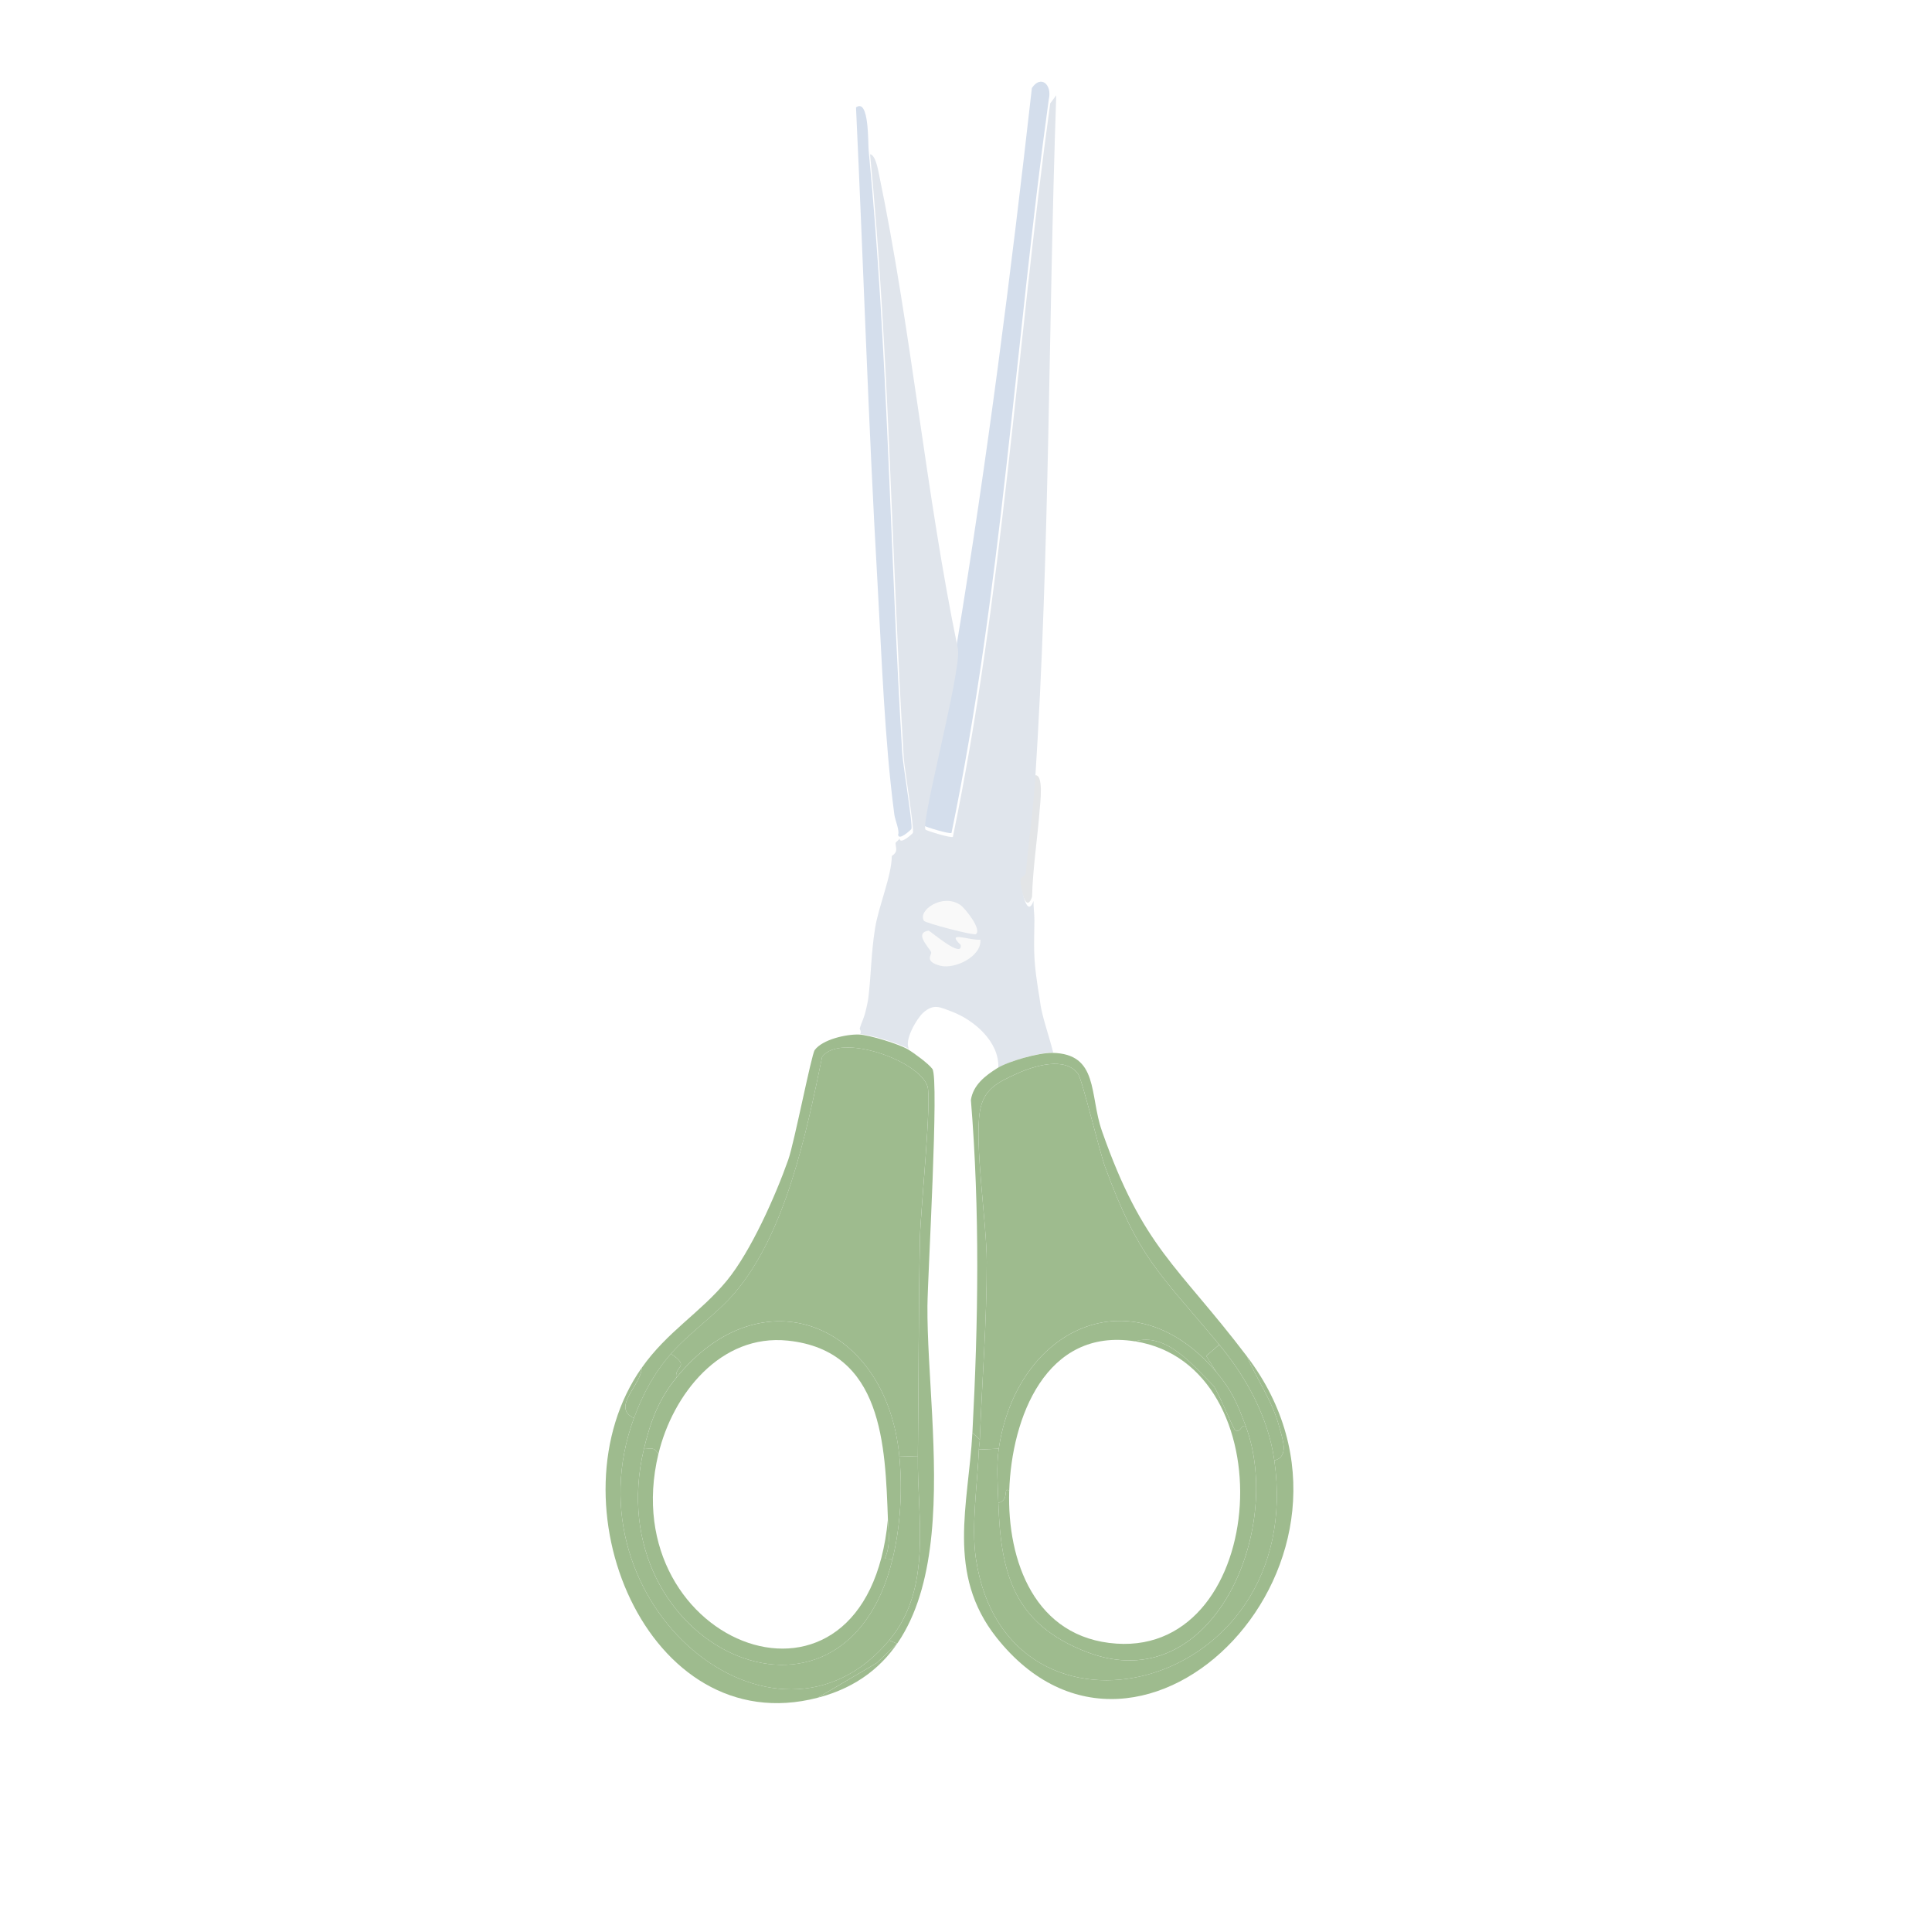
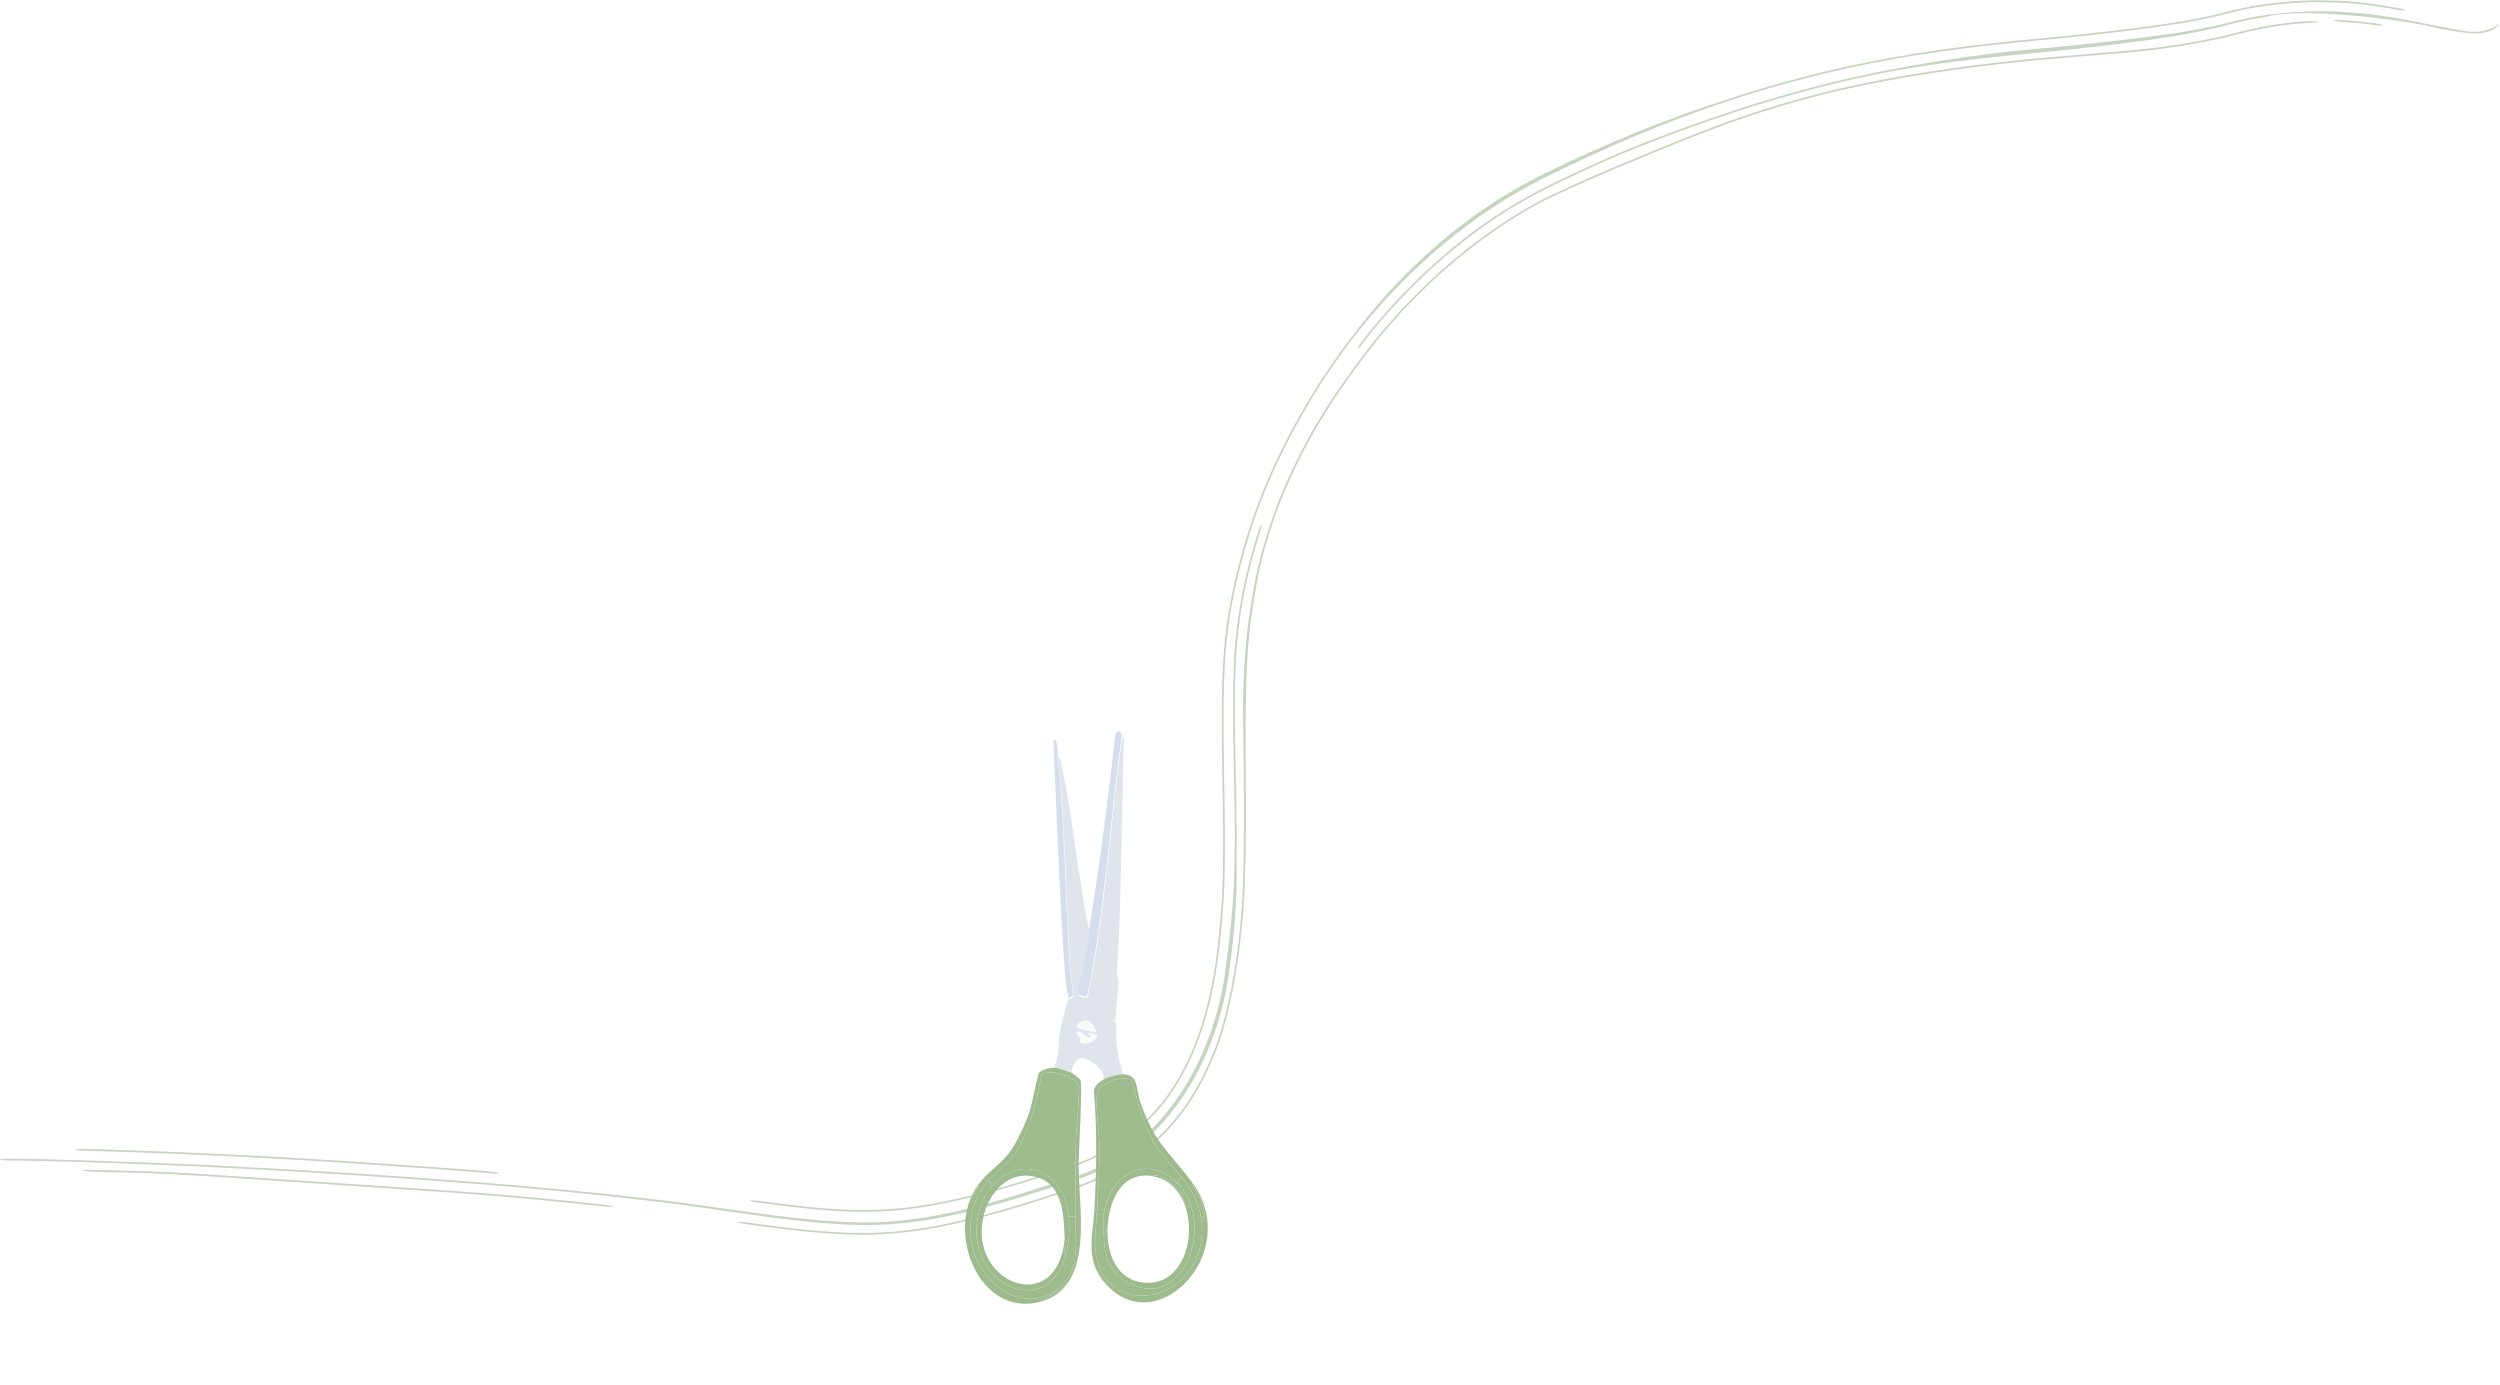
- <svg xmlns="http://www.w3.org/2000/svg" width="456" height="458" viewBox="0 0 456 458" fill="none">
-   <path d="M248.657 23.567C240.667 81.462 237.463 140.159 225.595 197.451C225.255 197.814 219.272 196.006 219.101 195.717C217.967 193.866 227.569 158.358 226.803 152.963C234.052 109.123 239.67 65.023 244.651 20.874C246.788 17.653 249.499 20.076 248.657 23.567Z" fill="#D4DEEC" />
-   <path d="M205.946 35.634C210.519 82.754 211.03 131.354 213.929 178.716C214.087 181.306 216.484 195.728 216.085 196.524C216.008 196.676 213.019 199.463 212.937 197.847C213.348 197.009 212.198 194.302 212.049 193.156C209.695 175.274 209.063 155.847 208.028 137.753C205.883 100.424 204.704 62.552 202.954 25.46C206.098 23.212 205.771 33.818 205.95 35.629L205.946 35.634Z" fill="#D4DEEC" />
-   <path d="M246.477 192.276C246.089 197.635 244.836 206.163 244.693 212.631C242.983 217.412 241.54 208.21 241.588 207.536C241.611 207.23 242.848 206.438 242.876 206.127C243.5 198.724 244.6 191.315 245.08 183.896C247.679 182.727 246.561 190.981 246.472 192.281L246.477 192.276Z" fill="#E3E5E7" />
-   <path d="M245.427 184.829C244.947 192.248 243.842 199.663 243.223 207.06C243.195 207.372 241.958 208.164 241.935 208.47C241.882 209.148 243.326 218.35 245.04 213.565C245.007 214.9 245.268 216.777 245.253 218.286C245.186 224.381 244.971 226.807 245.923 233.124C246.075 234.131 246.214 235.143 246.398 236.144C246.582 237.145 246.661 238.183 246.872 239.164C247.618 242.653 248.849 246.046 249.705 249.512C246.573 249.459 239.324 251.49 236.69 253.141C236.987 247.008 230.989 241.803 225.612 239.787C222.866 238.758 221.381 237.844 218.867 240.091C217.354 241.447 214.263 246.701 215.538 248.69C213.45 247.437 206.43 245.25 203.89 245.161C204.345 244.789 203.813 243.878 203.829 243.812C204.27 242.302 204.885 241.367 205.317 239.352C205.519 238.403 205.747 237.61 205.869 236.624C206.566 230.945 206.522 225.961 207.483 219.993C208.307 214.864 211.421 207.557 211.443 202.918C212.957 201.901 212.411 201.189 212.317 199.837C212.574 199.46 213.114 199.13 213.283 198.78C213.366 200.396 216.355 197.609 216.432 197.457C216.83 196.652 214.434 182.23 214.275 179.65C211.372 132.292 210.861 83.692 206.289 36.572C207.534 36.682 208.157 40.121 208.347 41.038C216.109 78.335 219.429 116.666 227.129 153.897C227.905 159.291 218.293 194.799 219.427 196.651C219.602 196.934 225.581 198.747 225.921 198.385C237.803 141.097 241.007 82.4 248.997 24.505L250.433 22.584C248.539 76.56 248.925 130.91 245.431 184.834L245.427 184.829Z" fill="#E0E5EC" />
-   <path d="M232.442 222.759C232.78 226.743 226.374 229.828 222.922 228.934C218.935 227.896 221.066 226.282 220.746 225.653C220.126 224.422 216.682 221.142 220.18 220.609C220.704 220.822 228.385 227.432 227.762 223.984C224.069 220.522 230.019 223.026 232.433 222.759L232.442 222.759Z" fill="#F9F9F9" />
-   <path d="M227.679 214.528C228.844 215.317 232.873 220.38 231.371 221.452C230.856 221.823 219.412 218.826 219.068 218.291C217.486 215.854 223.448 211.664 227.684 214.523L227.679 214.528Z" fill="#F9F9F9" />
-   <path d="M193.846 402.477L207.834 394.244L212.694 389.631L210.803 388.87C221.164 376.491 217.444 359.921 217.621 345.308C217.831 327.917 217.755 310.469 218.132 293.079C218.264 287.204 220.937 260.698 219.904 257.523C217.895 251.355 199.128 244.778 194.926 250.541C191.217 268.456 186.316 292.35 174.14 306.561C169.862 311.554 163.413 315.956 159.078 320.924C155.043 325.555 152.405 330.489 150.306 336.189C144.865 333.583 152.098 328.304 152.134 324.279C158.183 315.66 166.042 311.227 172.317 303.602C178.008 296.684 183.887 283.461 186.902 274.896C188.33 270.832 192.379 250.013 193.163 248.931C195.007 246.399 200.69 245.143 203.639 245.25C206.18 245.339 213.199 247.526 215.288 248.779C216.701 249.627 220.215 252.199 221.07 253.415C222.693 255.712 219.945 302.478 219.89 309.558C219.661 339.731 231.4 392.716 193.846 402.477Z" fill="#9EBB8E" />
-   <path d="M150.301 336.181C134.058 380.353 183.77 421.162 210.802 388.866L212.693 389.628L207.833 394.24L193.846 402.473C153.368 413 129.965 355.843 152.128 324.271C152.092 328.296 144.86 333.575 150.301 336.181Z" fill="#9EBB8E" />
-   <path d="M217.62 345.308L213.221 345.169C210.186 313.769 180.609 301.621 160.343 326.607C159.861 323.731 163.818 324.122 159.072 320.92C163.412 315.947 169.856 311.55 174.134 306.556C186.31 292.346 191.211 268.452 194.919 250.537C199.126 244.769 217.893 251.355 219.898 257.518C220.935 260.698 218.254 287.204 218.125 293.075C217.745 310.469 217.824 327.912 217.615 345.304L217.62 345.308Z" fill="#9EBB8E" />
-   <path d="M210.803 388.869C183.775 421.169 134.058 380.356 150.301 336.184C152.399 330.484 155.037 325.55 159.073 320.919C163.819 324.121 159.862 323.731 160.343 326.607C156.086 331.858 154.192 337.073 152.659 343.512C141.551 390.257 200.014 417.385 211.62 369.571C213.509 361.792 213.993 353.137 213.221 345.169L217.62 345.308C217.443 359.92 221.163 376.491 210.803 388.869Z" fill="#9EBB8E" />
-   <path d="M213.221 345.17C213.993 353.139 213.509 361.794 211.62 369.572L209.76 369.485C211.238 366.423 210.635 363.127 210.519 360.16C209.871 342.738 209.366 320.186 186.813 317.811C170.785 316.128 159.468 330.582 156.097 344.714C155.033 342.971 154.581 343.417 152.664 343.518C154.193 337.084 156.091 331.864 160.348 326.612C180.61 301.631 210.187 313.77 213.226 345.174L213.221 345.17Z" fill="#9EBB8E" />
-   <path d="M211.621 369.571C200.019 417.389 141.556 390.261 152.66 343.511C154.576 343.411 155.028 342.965 156.093 344.708C145.253 390.113 205.567 413.44 210.52 360.159C210.631 363.13 211.238 366.422 209.761 369.483L211.621 369.571Z" fill="#9EBB8E" />
-   <path d="M295.619 321.509C298.074 327.18 301.712 332.186 303.3 338.225C304.075 341.157 305.726 345.322 302.138 346.216C300.707 336.06 295.575 326.58 289.07 318.759C274.777 301.565 270.016 298.438 261.991 276.563C260.703 273.057 256.606 255.938 255.59 254.549C252.535 250.359 245.059 252.697 241.063 254.53C236.496 256.62 233.246 258.133 232.339 263.372C231.006 271.065 233.94 289.893 233.954 299.118C233.975 313.203 232.835 327.211 232.312 341.261L230.55 339.651C231.95 313.373 232.339 287.049 230.194 260.765C230.719 257.224 233.582 255.011 236.44 253.22C239.073 251.569 246.323 249.538 249.455 249.591C260.559 249.779 258.245 259.517 261.273 268.147C271.048 295.979 279.044 299.706 295.615 321.505L295.619 321.509Z" fill="#9EBB8E" />
-   <path d="M230.547 339.657L232.31 341.267C232.284 342.023 232.105 342.887 232.079 343.643C231.775 351.665 230.219 361.687 231.387 369.522C238.704 418.361 309.93 401.432 302.14 346.218C305.723 345.32 304.073 341.154 303.301 338.226C301.709 332.183 298.076 327.182 295.621 321.511C331.716 368.994 270.613 431.496 236.287 388.224C224.247 373.044 229.638 356.622 230.547 339.657Z" fill="#9EBB8E" />
-   <path d="M289.075 318.765L285.988 321.436L288.357 325.213C268.455 301.815 241.047 314.82 236.803 343.424L232.082 343.638C232.108 342.882 232.286 342.017 232.312 341.262C232.839 327.207 233.975 313.204 233.954 299.119C233.941 289.903 231.011 271.071 232.339 263.373C233.246 258.134 236.497 256.621 241.063 254.531C245.064 252.702 252.536 250.36 255.59 254.55C256.606 255.94 260.703 273.058 261.991 276.564C270.016 298.439 274.777 301.566 289.07 318.76L289.075 318.765Z" fill="#9EBB8E" />
-   <path d="M302.142 346.22C309.932 401.435 238.702 418.359 231.39 369.525C230.217 361.686 231.773 351.672 232.082 343.645L236.803 343.432C236.2 347.505 236.568 352.173 236.707 356.277C237.27 372.939 240.32 384.999 257.733 391.651C287.484 403.018 304.505 362.667 295.359 338.083C293.441 332.939 292.063 329.581 288.357 325.221L285.988 321.444L289.075 318.773C295.58 326.593 300.712 336.073 302.143 346.229L302.142 346.22Z" fill="#9EBB8E" />
-   <path d="M288.352 325.216C292.058 329.575 293.437 332.934 295.354 338.078C294.213 337.621 294.179 339.839 292.865 339.038C292.361 338.727 288.723 329.629 287.656 328.46C283.048 323.798 276.435 315.746 269.107 317.98C247.958 314.621 239.826 336.175 239.283 353.457C237.675 352.182 239.494 355.66 236.707 356.277C236.568 352.172 236.2 347.504 236.803 343.431C241.047 314.827 268.455 301.822 288.357 325.22L288.352 325.216Z" fill="#9EBB8E" />
-   <path d="M295.354 338.078C304.505 362.657 287.479 403.013 257.729 391.646C240.31 384.989 237.266 372.934 236.703 356.272C239.49 355.655 237.671 352.178 239.279 353.452C238.76 370.029 245.346 388.349 264.735 389.64C300.908 392.056 304.999 323.672 269.103 317.975C276.431 315.742 283.044 323.794 287.652 328.455C288.719 329.624 292.356 338.723 292.861 339.033C294.18 339.839 294.209 337.616 295.35 338.074L295.354 338.078Z" fill="#9EBB8E" />
+ <svg xmlns="http://www.w3.org/2000/svg" width="1679" height="930" viewBox="0 0 1679 930" fill="none">
+   <path d="M61.281 785.658C78.328 786.135 99.456 786.513 116.323 787.406C116.56 787.418 116.796 787.43 117.033 787.443C123.973 787.809 130.928 788.227 139.454 788.763C140.53 788.831 141.636 788.901 142.766 788.973C152.874 789.618 165.184 790.422 182.054 791.575C238.612 795.439 283.207 798.396 297.072 799.324C324.911 801.214 354.538 803.691 394.858 807.91C398.534 808.298 402.364 808.711 406.207 809.132C409.308 809.471 411.911 810.028 411.944 810.36C411.983 810.693 409.428 810.673 406.331 810.333C402.568 809.921 398.837 809.52 395.23 809.139C395.214 809.137 395.198 809.135 395.182 809.133C354.627 804.886 325.652 802.47 298.479 800.614C284.311 799.661 238.634 796.617 180.7 792.674C163.662 791.514 151.178 790.704 141.041 790.061C139.936 789.991 138.861 789.923 137.817 789.858C137.792 789.856 137.768 789.854 137.743 789.853C129.143 789.316 122.483 788.918 115.855 788.57C115.715 788.563 115.575 788.556 115.435 788.549C98.381 787.65 77.667 787.298 61.136 786.835C58.017 786.746 55.464 786.414 55.502 786.089C55.547 785.764 58.16 785.569 61.281 785.658ZM854.389 348.371C859.637 332.876 868.531 312.863 877.789 295.994C887.024 278.958 896.825 264.375 901.598 257.667C906.255 251.097 911.446 243.819 917.972 235.366C919.465 233.434 921.03 231.44 922.671 229.391C928.092 222.623 934.319 215.27 941.544 207.535C968.187 179.228 988.689 164.128 1003.4 153.785C1006.45 151.675 1009.33 149.751 1012.03 148C1012.04 147.997 1012.04 147.994 1012.05 147.991C1022.28 141.375 1030.23 136.916 1037.68 133.169C1039.58 132.219 1041.44 131.312 1043.27 130.44C1054.62 125.047 1064.23 120.692 1076.04 115.698C1094.83 107.685 1121.62 96.563 1139.18 89.741C1140.13 89.365 1141.16 88.964 1142.16 88.571C1154.99 83.611 1170.75 77.644 1194.98 70.299C1215.1 64.239 1232.89 59.952 1248.82 56.602C1253.28 55.665 1257.76 54.772 1261.91 53.977C1272.42 51.965 1281.92 50.353 1290.9 48.883C1346.46 40.16 1379.12 38.518 1399.52 36.518C1415.24 35.172 1424.11 34.441 1430.47 33.887C1432.39 33.719 1434.1 33.565 1435.7 33.405C1449.98 31.969 1463.09 30.177 1478.79 27.18C1482.27 26.51 1485.89 25.772 1489.67 24.945C1493.96 24.005 1497.86 23.056 1501.44 22.119C1508.06 20.391 1513.51 19.199 1518.1 18.279C1521.22 17.659 1523.93 17.171 1526.47 16.75C1526.52 16.742 1526.57 16.734 1526.61 16.726C1526.98 16.667 1527.34 16.609 1527.69 16.552C1527.96 16.51 1528.23 16.466 1528.5 16.425C1528.6 16.404 1528.7 16.387 1528.77 16.374C1528.82 16.364 1528.87 16.356 1528.89 16.351C1528.9 16.35 1528.9 16.349 1528.91 16.348C1529.41 16.256 1529.85 16.189 1529.94 16.175C1530.1 16.152 1530.23 16.132 1530.3 16.122C1530.68 16.068 1531.16 16.004 1531.48 15.962C1532.31 15.856 1533.69 15.679 1535.94 15.437C1537.89 15.218 1539.74 15.017 1542.04 14.803C1542.18 14.789 1542.33 14.776 1542.48 14.762C1544.78 14.555 1547.41 14.347 1550.76 14.178C1553.83 14.021 1556.6 14.223 1557.01 14.543C1557.41 14.865 1555.32 15.166 1552.28 15.299C1549.1 15.44 1546.69 15.612 1544.4 15.799C1544.26 15.81 1544.12 15.823 1543.97 15.835C1541.57 16.038 1539.42 16.254 1537 16.515C1536.19 16.602 1535.36 16.695 1534.58 16.786C1533.2 16.954 1531.64 17.164 1529.75 17.447C1529.37 17.504 1528.98 17.563 1528.58 17.626C1525.97 18.033 1523.1 18.526 1519.72 19.177C1514.67 20.153 1508.81 21.415 1501.75 23.26C1497.7 24.323 1493.29 25.387 1488.44 26.431C1484.82 27.209 1481.31 27.915 1477.88 28.566C1462.08 31.549 1447.96 33.456 1432.78 34.922C1430.71 35.12 1428.71 35.292 1426.58 35.471C1420.21 35.999 1412.71 36.588 1398.12 37.834C1378.7 39.736 1346.81 41.339 1291.63 49.962C1282.23 51.493 1272.08 53.221 1261.43 55.272C1257.35 56.056 1253.07 56.918 1248.88 57.799C1233.21 61.099 1216.03 65.242 1196.62 71.05C1172.99 78.166 1157.52 83.963 1144.88 88.818C1144.43 88.989 1143.99 89.161 1143.55 89.333C1143 89.547 1142.45 89.76 1141.91 89.972C1123.19 97.178 1094.67 109.003 1073.99 117.887C1063.13 122.516 1054.39 126.479 1043.8 131.509C1041.55 132.577 1039.26 133.702 1036.89 134.901C1030.45 138.189 1023.66 141.953 1013.63 148.374C1010.83 150.178 1007.76 152.21 1004.41 154.526C989.469 164.999 968.728 180.281 941.915 208.874C934.956 216.355 929.014 223.368 923.637 230.076C921.967 232.161 920.35 234.219 918.786 236.246C912.245 244.721 906.471 252.805 901.141 260.426C896.769 266.647 887.347 280.772 878.423 297.31C869.35 313.943 861.227 332.411 856.519 345.97C856.025 347.377 855.535 348.795 855.056 350.208C850.878 362.471 847.303 375.185 845.175 385.543C842.809 398.397 840.009 414.128 838.513 431.236C834.768 476.531 837.659 534.106 836.423 576.086C836.407 576.848 836.39 577.61 836.372 578.372C835.852 645.496 822.128 694.469 814.885 709.981C814.582 710.718 814.305 711.382 814.049 711.986C813.819 712.527 813.61 713.016 813.424 713.445C810.626 719.877 807.879 725.434 804.665 731.125C804.489 731.435 804.313 731.744 804.135 732.053C800.688 738.027 796.717 744.152 791.318 750.874C771.055 775.975 747.018 789.051 726.23 796.806C724.522 797.439 722.81 798.045 721.095 798.623C718.96 799.343 716.888 800.037 714.874 800.708C714.864 800.712 714.853 800.715 714.843 800.719C699.16 805.942 685.136 810.358 671.654 814.165C647.107 821.098 629.85 824.544 616.396 826.507C612.099 827.132 608.235 827.602 604.482 827.983C596.44 828.793 589.37 829.161 582.085 829.235C568.372 829.356 555.908 828.509 543.721 827.344C542.637 827.24 541.585 827.135 540.508 827.025C527.387 825.683 514.469 823.978 500.95 822.109C497.888 821.684 495.297 821.055 495.276 820.722C495.256 820.39 497.816 820.48 500.88 820.905C513.972 822.716 526.586 824.387 539.68 825.748C540.761 825.86 541.84 825.968 542.914 826.073C555.003 827.248 567.688 828.156 581.574 828.058C588.573 827.997 595.204 827.681 603.07 826.932C606.824 826.569 610.812 826.105 615.313 825.466C628.944 823.522 646.348 820.075 671.108 813.09C684.406 809.34 698.24 804.995 713.906 799.785C716.102 799.054 718.37 798.293 720.719 797.501C722.251 796.984 723.781 796.446 725.308 795.884C746.042 788.219 770.04 775.281 790.282 750.274C795.35 743.979 799.132 738.255 802.583 732.364C802.776 732.034 802.968 731.704 803.158 731.372C806.354 725.796 809.283 719.979 812.226 713.234C812.619 712.332 813.117 711.172 813.685 709.792C820.922 694.372 834.692 645.449 835.195 578.157C835.2 577.949 835.205 577.741 835.21 577.532C835.954 532.545 835.058 507.442 834.921 488.566C834.705 473.689 834.932 462.502 835.335 453.534C835.412 451.803 835.496 450.135 835.583 448.58C835.958 441.93 836.401 436.516 836.87 431.372C836.879 431.268 836.889 431.164 836.898 431.061C838.422 415.416 840.278 404.093 842.829 390.458C845.035 378.797 848.907 364.755 852.943 352.656C852.95 352.638 852.956 352.62 852.962 352.601C853.442 351.152 853.919 349.74 854.389 348.371ZM1595.01 15.653C1598.06 16.064 1600.52 16.712 1600.44 17.028C1600.36 17.347 1597.79 17.218 1594.75 16.809C1587.45 15.825 1580.07 15.092 1572.79 14.684C1569.7 14.51 1567.28 14.172 1567.31 13.845C1567.36 13.522 1569.86 13.334 1572.96 13.511C1580.28 13.924 1587.69 14.663 1595.01 15.653ZM844.444 358.821C845.363 355.88 846.592 353.026 847.13 352.467C847.669 351.913 847.297 353.858 846.357 356.794C845.864 358.336 845.05 360.919 844.02 364.399C840.492 376.574 833.786 400.043 830.954 430.415C828.057 462.305 829.807 501.495 830.348 541.856C830.435 548.465 830.491 554.445 830.512 560.097C830.218 584.308 832.18 603.967 825.774 650.224C818.457 711.344 782.133 775.647 719.32 793.317C673.882 807.982 627.253 823.395 578.611 822.773C530.296 821.645 483.312 811.557 435.751 806.406C399.309 802.016 362.702 798.527 326.076 795.581C270.158 791.11 214.346 787.46 158.264 784.646C111.516 782.048 25.848 779.208 5.614 779.406C2.445 779.386 -0.03 779.115 0 778.788C0.034 778.463 2.563 778.205 5.733 778.225C25.841 778.03 111.251 780.857 157.836 783.44C213.827 786.245 269.527 789.881 325.363 794.335C362.26 797.295 399.158 800.754 435.911 805.098C483.475 810.145 530.617 820.072 578.612 821.013C626.868 821.467 673.251 805.964 718.6 791.163C780.587 773.425 815.889 710.388 823.231 649.568C829.495 604.102 829.024 585.247 829.33 561.144C829.313 555.48 829.26 549.477 829.174 542.804C828.639 502.003 826.839 462.372 829.756 430.284C832.45 401.283 838.65 378.833 842.055 366.785C843.088 363.201 843.924 360.483 844.444 358.821ZM914.669 229.384C936.062 201.104 972.24 164.931 1009.85 141.628C1020.26 135.031 1030.57 129.314 1040.33 124.512C1047.73 120.865 1054.53 117.613 1060.61 114.768C1083.2 104.222 1097.37 98.575 1111.96 92.947C1112.11 92.888 1112.27 92.829 1112.42 92.77C1126.8 87.322 1141.32 81.938 1165.12 74.06C1189.09 66.124 1222.78 56.326 1257.38 49.252C1257.4 49.247 1257.43 49.241 1257.46 49.236C1291.79 42.064 1327.17 36.909 1352.77 34.278C1420.84 27.963 1468.91 22.734 1499.4 14.488C1509 12.086 1517.05 10.722 1523.64 9.843C1547.84 6.547 1574.13 6.828 1600.01 10.677C1612.98 12.533 1625.83 15.241 1638.56 17.817C1651.1 19.657 1664.84 25.181 1676.77 17.055C1677.93 16.076 1678.31 15.692 1678.22 16.007C1678.13 16.303 1677.52 17.263 1676.26 18.375C1673.76 20.772 1668.25 22.578 1662.89 22.434C1662.49 22.434 1662.12 22.43 1661.74 22.421C1658.04 22.316 1655.02 21.967 1650.64 21.316C1644.39 20.371 1639.83 19.443 1635.67 18.641C1624.95 15.132 1548.57 3.915 1521.6 11.341C1515.61 12.202 1508.45 13.535 1499.76 15.822C1470.25 24.234 1422.21 30.502 1352.79 36.904C1327.7 39.495 1292.93 43.086 1258.42 50.247C1258.33 50.266 1258.23 50.286 1258.14 50.305C1223.83 57.29 1189.85 67.112 1165.53 75.172C1140.92 83.313 1125.69 88.996 1111.22 94.513C1111.07 94.567 1110.93 94.621 1110.79 94.676C1096.34 100.284 1082.9 105.667 1061.14 115.822C1055.03 118.685 1048.23 121.938 1040.85 125.571C1030.92 130.463 1020.44 136.284 1009.91 142.994C972.652 166.21 937.111 201.784 915.912 229.71C913.976 232.208 912.152 234.198 911.806 234.114C911.463 234.028 912.732 231.891 914.669 229.384ZM909.312 224.283C942.891 179.98 986.092 141.759 1036.58 116.962C1077.31 96.928 1118.86 79.789 1161.54 66.289C1186.01 58.146 1220.8 48.314 1256.14 41.408C1256.54 41.33 1256.94 41.251 1257.34 41.173C1292.26 34.25 1327.43 30.087 1352.58 27.499C1420.41 21.213 1467.61 15.703 1497.51 7.454C1507.71 4.839 1516.31 3.364 1523.24 2.458C1549.97 -0.585 1557.5 0.37 1568.48 0.472C1568.78 0.483 1569.08 0.494 1569.38 0.506C1569.4 0.505 1569.42 0.505 1569.44 0.505C1569.81 0.504 1570.13 0.508 1570.29 0.511C1570.62 0.517 1570.89 0.525 1570.99 0.529C1571.22 0.536 1571.41 0.545 1571.48 0.548C1571.77 0.56 1572.08 0.575 1572.3 0.586C1574.3 0.677 1580.39 1.084 1585.21 1.605C1590.17 2.13 1593.64 2.62 1597.34 3.183C1597.71 3.24 1598.08 3.297 1598.45 3.355C1601.77 3.877 1605.34 4.473 1610.51 5.424C1613.6 5.993 1615.84 6.709 1615.38 6.953C1614.94 7.203 1612.02 6.903 1608.93 6.343C1603.5 5.363 1599.67 4.748 1596.38 4.248C1596.01 4.192 1595.64 4.136 1595.27 4.082C1591.72 3.563 1588.66 3.153 1584.3 2.703C1577.96 2.088 1573.21 1.832 1568.93 1.672C1557.61 1.552 1548.96 0.515 1521.14 3.957C1514.8 4.852 1507.13 6.217 1497.82 8.598C1468.81 16.618 1421.9 22.303 1352.74 28.67C1327.55 31.26 1292.38 35.428 1257.55 42.336C1257.14 42.417 1256.73 42.498 1256.32 42.579C1221.01 49.481 1186.32 59.288 1161.94 67.4C1118.92 81.596 1077.88 99.134 1037.65 119.114C987.955 143.806 945.307 180.908 910.565 224.597C899.075 239.387 889.498 253.59 881.258 267.121C857.188 307.071 843.775 340.638 834.791 373.582C832.973 380.813 827.279 399.687 824.053 428.058C823.996 428.585 823.94 429.115 823.885 429.646C823.087 437.394 822.514 446.015 822.169 455.175C821.234 479.152 821.943 507.395 822.422 538.944C822.517 545.568 822.582 551.479 822.615 557.121C822.396 581.162 823.63 600.44 817.753 645.707C814.057 670.921 806.441 704.23 788.158 731.711C770.318 759.616 741.112 777.416 716.566 785.084C711.602 786.723 707.24 788.137 702.995 789.494C678.634 797.263 665.016 800.875 655.152 803.361C652.511 804.02 649.967 804.632 647.811 805.134C642.094 806.461 637.638 807.423 631.714 808.586C589.422 816.934 559.466 814.356 509.67 807.73C506.578 807.323 503.816 806.687 503.62 806.331C503.421 805.974 505.878 806.034 508.986 806.444C558.879 813.082 589.04 815.856 631.751 807.374C637.924 806.158 642.714 805.112 648.469 803.764C650.607 803.261 653.052 802.667 655.533 802.045C665.205 799.594 678.666 796.017 702.887 788.287C707.031 786.962 711.33 785.567 716.191 783.963C740.528 776.355 769.429 758.766 787.129 731.124C805.269 703.901 812.878 670.767 816.563 645.673C822.385 600.989 821.204 582.093 821.435 558.164C821.406 552.526 821.343 546.571 821.25 539.905C820.78 508.301 820.052 480.021 820.954 455.948C821.296 446.454 821.882 437.506 822.706 429.518C822.73 429.285 822.754 429.051 822.779 428.819C826.037 399.738 831.48 382.02 832.967 375.75C842.037 341.499 856.134 306.363 880.559 265.993C888.747 252.586 898.176 238.651 909.312 224.283ZM328.99 786.712C332.157 786.968 334.868 787.458 335.063 787.803C335.257 788.147 332.864 788.215 329.701 787.959C313.069 786.615 301.053 785.74 291.713 785.073C274.376 783.847 266.004 783.306 253.457 782.424C221.071 780.162 189.798 778.323 161.619 776.899C114.816 774.52 76.582 773.349 56.401 772.818C53.196 772.732 50.667 772.405 50.706 772.079C50.748 771.754 53.341 771.554 56.546 771.64C76.59 772.168 114.554 773.33 161.189 775.695C189.413 777.118 220.792 778.958 253.389 781.234C265.561 782.089 273.47 782.6 290.424 783.794C299.759 784.458 311.91 785.336 328.99 786.712Z" fill="#C6D5C0" />
+   <path d="M753.157 495.433C745.167 553.327 741.963 612.024 730.095 669.317C729.755 669.679 723.772 667.871 723.601 667.583C722.467 665.731 732.069 630.224 731.303 624.828C738.552 580.988 744.17 536.889 749.151 492.739C751.288 489.518 753.999 491.941 753.157 495.433Z" fill="#D4DEEC" />
+   <path d="M710.446 507.499C715.019 554.619 715.53 603.219 718.429 650.582C718.587 653.171 720.984 667.594 720.585 668.389C720.508 668.541 717.519 671.328 717.437 669.712C717.848 668.874 716.698 666.167 716.549 665.021C714.195 647.139 713.563 627.712 712.528 609.618C710.383 572.289 709.204 534.417 707.454 497.325C710.598 495.077 710.271 505.683 710.45 507.494L710.446 507.499Z" fill="#D4DEEC" />
+   <path d="M750.977 664.141C750.589 669.5 749.336 678.028 749.193 684.497C747.483 689.277 746.04 680.075 746.088 679.402C746.111 679.095 747.348 678.303 747.376 677.992C748 670.59 749.1 663.18 749.58 655.761C752.179 654.593 751.061 662.846 750.972 664.146L750.977 664.141Z" fill="#E3E5E7" />
+   <path d="M749.927 656.695C749.447 664.113 748.342 671.528 747.723 678.925C747.695 679.237 746.458 680.029 746.435 680.335C746.382 681.014 747.826 690.216 749.54 685.43C749.507 686.765 749.768 688.642 749.753 690.152C749.686 696.246 749.471 698.672 750.423 704.99C750.575 705.997 750.714 707.009 750.898 708.009C751.082 709.01 751.161 710.048 751.372 711.029C752.118 714.518 753.349 717.911 754.205 721.377C751.073 721.324 743.824 723.355 741.19 725.006C741.487 718.873 735.489 713.668 730.112 711.652C727.366 710.623 725.881 709.709 723.367 711.957C721.854 713.312 718.763 718.567 720.038 720.555C717.95 719.302 710.93 717.115 708.39 717.026C708.845 716.654 708.313 715.743 708.329 715.677C708.77 714.167 709.385 713.232 709.817 711.217C710.019 710.268 710.247 709.476 710.369 708.489C711.066 702.81 711.022 697.827 711.983 691.858C712.807 686.729 715.921 679.423 715.943 674.783C717.457 673.766 716.911 673.055 716.817 671.702C717.074 671.325 717.614 670.995 717.783 670.645C717.866 672.262 720.855 669.474 720.932 669.322C721.33 668.518 718.934 654.095 718.775 651.515C715.872 604.157 715.361 555.557 710.789 508.437C712.034 508.547 712.657 511.986 712.847 512.904C720.609 550.201 723.929 588.531 731.629 625.762C732.405 631.157 722.793 666.665 723.927 668.516C724.102 668.8 730.081 670.613 730.421 670.25C742.303 612.962 745.507 554.265 753.497 496.37L754.933 494.449C753.039 548.425 753.425 602.775 749.931 656.699L749.927 656.695Z" fill="#E0E5EC" />
+   <path d="M736.942 694.624C737.28 698.608 730.873 701.694 727.421 700.799C723.435 699.761 725.566 698.147 725.246 697.518C724.625 696.287 721.181 693.008 724.68 692.475C725.203 692.687 732.885 699.297 732.262 695.849C728.569 692.387 734.519 694.891 736.933 694.624L736.942 694.624Z" fill="#F9F9F9" />
+   <path d="M732.179 686.393C733.344 687.183 737.373 692.245 735.871 693.318C735.356 693.688 723.912 690.692 723.568 690.156C721.986 687.719 727.948 683.529 732.184 686.388L732.179 686.393Z" fill="#F9F9F9" />
+   <path d="M698.346 874.342L712.334 866.109L717.194 861.497L715.303 860.735C725.664 848.356 721.944 831.786 722.121 817.174C722.331 799.782 722.255 782.334 722.632 764.945C722.764 759.069 725.437 732.563 724.404 729.388C722.395 723.22 703.628 716.643 699.426 722.406C695.717 740.322 690.816 764.216 678.64 778.426C674.362 783.419 667.913 787.821 663.578 792.79C659.543 797.42 656.905 802.354 654.806 808.054C649.365 805.449 656.598 800.169 656.634 796.145C662.683 787.525 670.542 783.092 676.817 775.467C682.508 768.549 688.387 755.327 691.402 746.761C692.83 742.697 696.879 721.878 697.663 720.796C699.507 718.264 705.19 717.008 708.139 717.115C710.68 717.204 717.699 719.391 719.788 720.644C721.201 721.492 724.715 724.064 725.57 725.28C727.193 727.577 724.445 774.343 724.39 781.423C724.161 811.596 735.9 864.582 698.346 874.342Z" fill="#9EBB8E" />
+   <path d="M654.801 808.046C638.558 852.219 688.27 893.027 715.303 860.731L717.193 861.493L712.333 866.106L698.346 874.338C657.868 884.865 634.465 827.708 656.628 796.137C656.592 800.161 649.36 805.441 654.801 808.046Z" fill="#9EBB8E" />
+   <path d="M722.12 817.173L717.721 817.034C714.686 785.634 685.109 773.486 664.843 798.472C664.361 795.596 668.318 795.987 663.572 792.785C667.912 787.812 674.356 783.415 678.634 778.421C690.81 764.211 695.711 740.317 699.419 722.402C703.626 716.634 722.393 723.22 724.398 729.383C725.435 732.563 722.754 759.069 722.625 764.94C722.245 782.335 722.324 799.778 722.115 817.169L722.12 817.173Z" fill="#9EBB8E" />
+   <path d="M715.303 860.734C688.275 893.034 638.558 852.222 654.801 808.049C656.899 802.349 659.537 797.415 663.573 792.785C668.319 795.986 664.362 795.596 664.843 798.472C660.586 803.724 658.692 808.938 657.159 815.377C646.051 862.122 704.514 889.25 716.12 841.436C718.009 833.657 718.493 825.002 717.721 817.034L722.12 817.173C721.943 831.785 725.663 848.356 715.303 860.734Z" fill="#9EBB8E" />
+   <path d="M717.721 817.035C718.493 825.004 718.009 833.659 716.12 841.438L714.26 841.35C715.738 838.289 715.135 834.992 715.019 832.026C714.371 814.604 713.866 792.051 691.313 789.677C675.285 787.994 663.968 802.448 660.597 816.579C659.533 814.836 659.081 815.282 657.164 815.383C658.693 808.949 660.591 803.73 664.848 798.478C685.11 773.496 714.687 785.635 717.726 817.04L717.721 817.035Z" fill="#9EBB8E" />
+   <path d="M716.121 841.436C704.519 889.254 646.056 862.127 657.16 815.377C659.076 815.276 659.528 814.83 660.593 816.573C649.753 861.978 710.067 885.305 715.02 832.024C715.131 834.995 715.738 838.287 714.261 841.349L716.121 841.436Z" fill="#9EBB8E" />
+   <path d="M800.119 793.375C802.574 799.045 806.212 804.051 807.8 810.09C808.575 813.022 810.226 817.188 806.638 818.081C805.207 807.925 800.075 798.445 793.57 790.625C779.277 773.43 774.516 770.303 766.491 748.428C765.203 744.922 761.106 727.804 760.09 726.415C757.035 722.224 749.559 724.562 745.563 726.395C740.996 728.485 737.746 729.998 736.839 735.237C735.506 742.931 738.44 761.758 738.454 770.983C738.475 785.068 737.335 799.076 736.812 813.126L735.05 811.516C736.45 785.239 736.839 758.914 734.694 732.631C735.219 729.089 738.082 726.877 740.94 725.086C743.573 723.434 750.823 721.403 753.955 721.456C765.059 721.644 762.745 731.382 765.773 740.012C775.548 767.845 783.544 771.571 800.115 793.37L800.119 793.375Z" fill="#9EBB8E" />
+   <path d="M735.047 811.522L736.81 813.132C736.784 813.888 736.605 814.752 736.579 815.508C736.275 823.53 734.719 833.553 735.887 841.388C743.204 890.226 814.43 873.297 806.64 818.083C810.223 817.185 808.573 813.019 807.801 810.092C806.209 804.049 802.576 799.047 800.121 793.376C836.216 840.859 775.113 903.361 740.787 860.09C728.747 844.909 734.138 828.487 735.047 811.522Z" fill="#9EBB8E" />
+   <path d="M793.575 790.63L790.488 793.302L792.857 797.078C772.955 773.68 745.547 786.685 741.303 815.289L736.582 815.503C736.608 814.747 736.786 813.883 736.812 813.127C737.339 799.073 738.475 785.07 738.454 770.984C738.441 761.769 735.511 742.936 736.839 735.238C737.746 729.999 740.997 728.486 745.563 726.396C749.564 724.567 757.036 722.226 760.09 726.416C761.106 727.805 765.203 744.923 766.491 748.429C774.516 770.304 779.277 773.431 793.57 790.626L793.575 790.63Z" fill="#9EBB8E" />
+   <path d="M806.642 818.085C814.432 873.3 743.202 890.224 735.89 841.39C734.717 833.551 736.273 823.537 736.582 815.511L741.303 815.297C740.7 819.37 741.068 824.038 741.207 828.142C741.77 844.805 744.82 856.864 762.233 863.516C791.984 874.883 809.005 834.532 799.859 809.949C797.941 804.804 796.563 801.446 792.857 797.086L790.488 793.309L793.575 790.638C800.08 798.459 805.212 807.938 806.643 818.095L806.642 818.085Z" fill="#9EBB8E" />
+   <path d="M792.852 797.081C796.558 801.441 797.937 804.799 799.854 809.943C798.713 809.486 798.679 811.705 797.365 810.903C796.861 810.592 793.223 801.494 792.156 800.325C787.548 795.663 780.935 787.611 773.607 789.845C752.458 786.486 744.326 808.041 743.783 825.322C742.175 824.048 743.994 827.525 741.207 828.142C741.068 824.038 740.7 819.37 741.303 815.297C745.547 786.692 772.955 773.687 792.857 797.085L792.852 797.081Z" fill="#9EBB8E" />
+   <path d="M799.854 809.943C809.005 834.522 791.979 874.878 762.229 863.511C744.81 856.855 741.766 844.799 741.203 828.137C743.99 827.521 742.171 824.043 743.779 825.317C743.26 841.894 749.846 860.215 769.235 861.505C805.408 863.921 809.499 795.537 773.603 789.841C780.931 787.607 787.544 795.659 792.152 800.32C793.219 801.49 796.856 810.588 797.361 810.898C798.68 811.704 798.709 809.481 799.85 809.939L799.854 809.943Z" fill="#9EBB8E" />
</svg>
